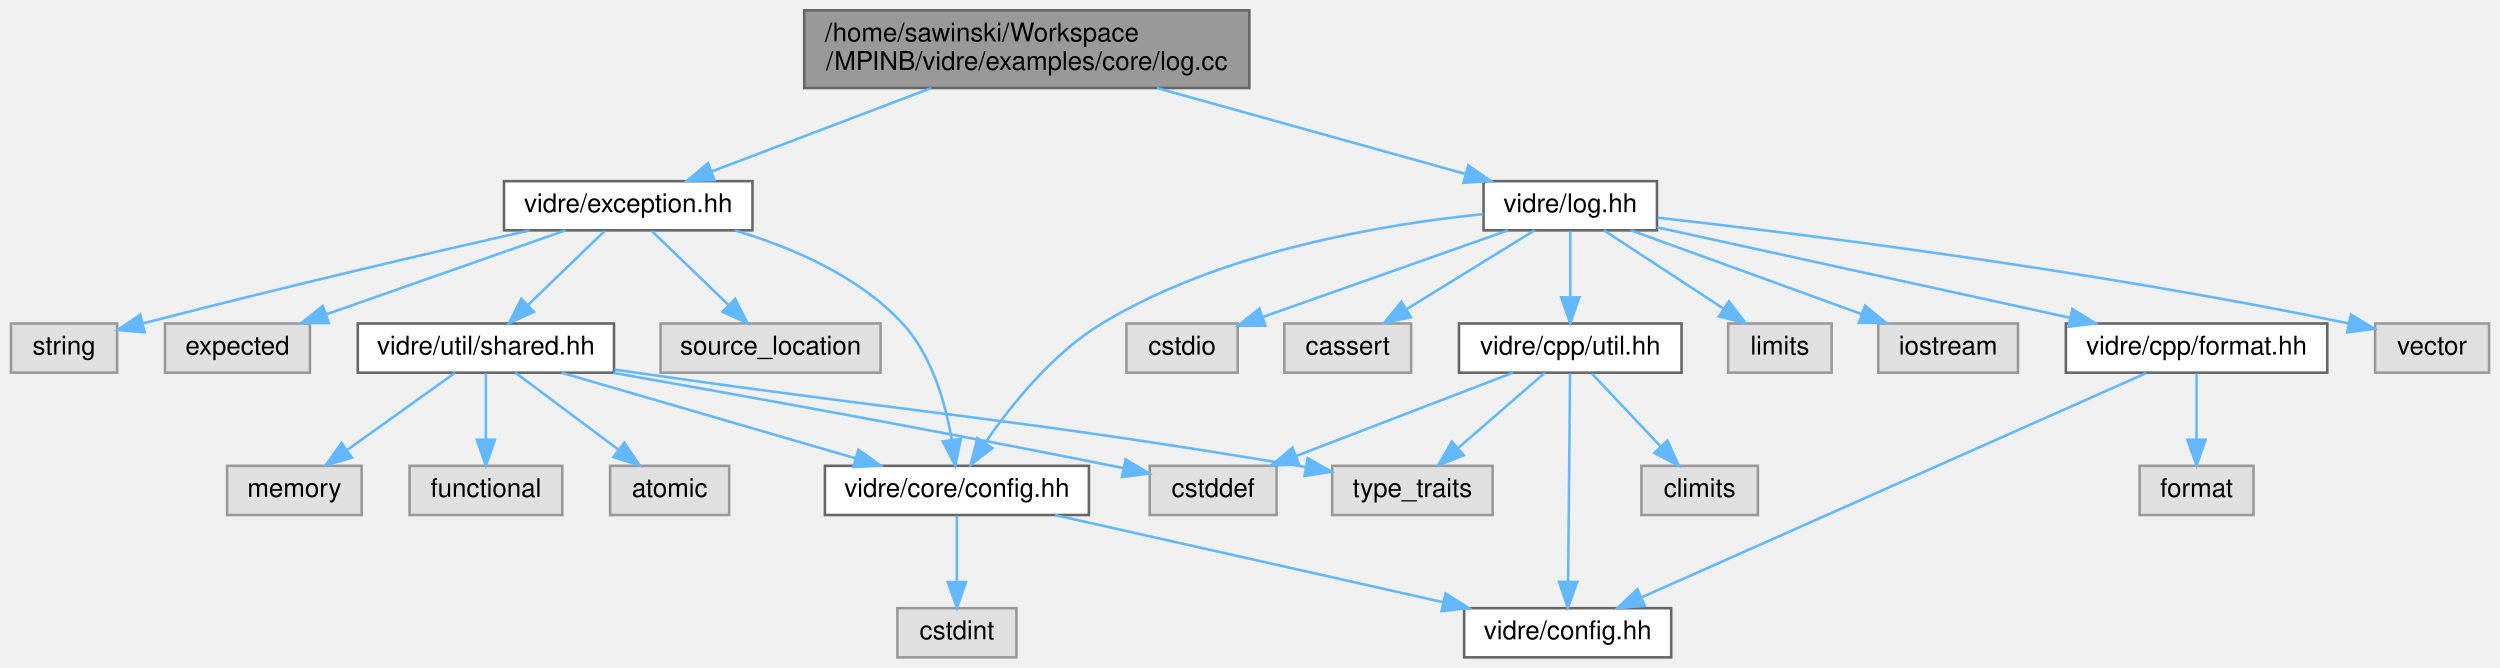
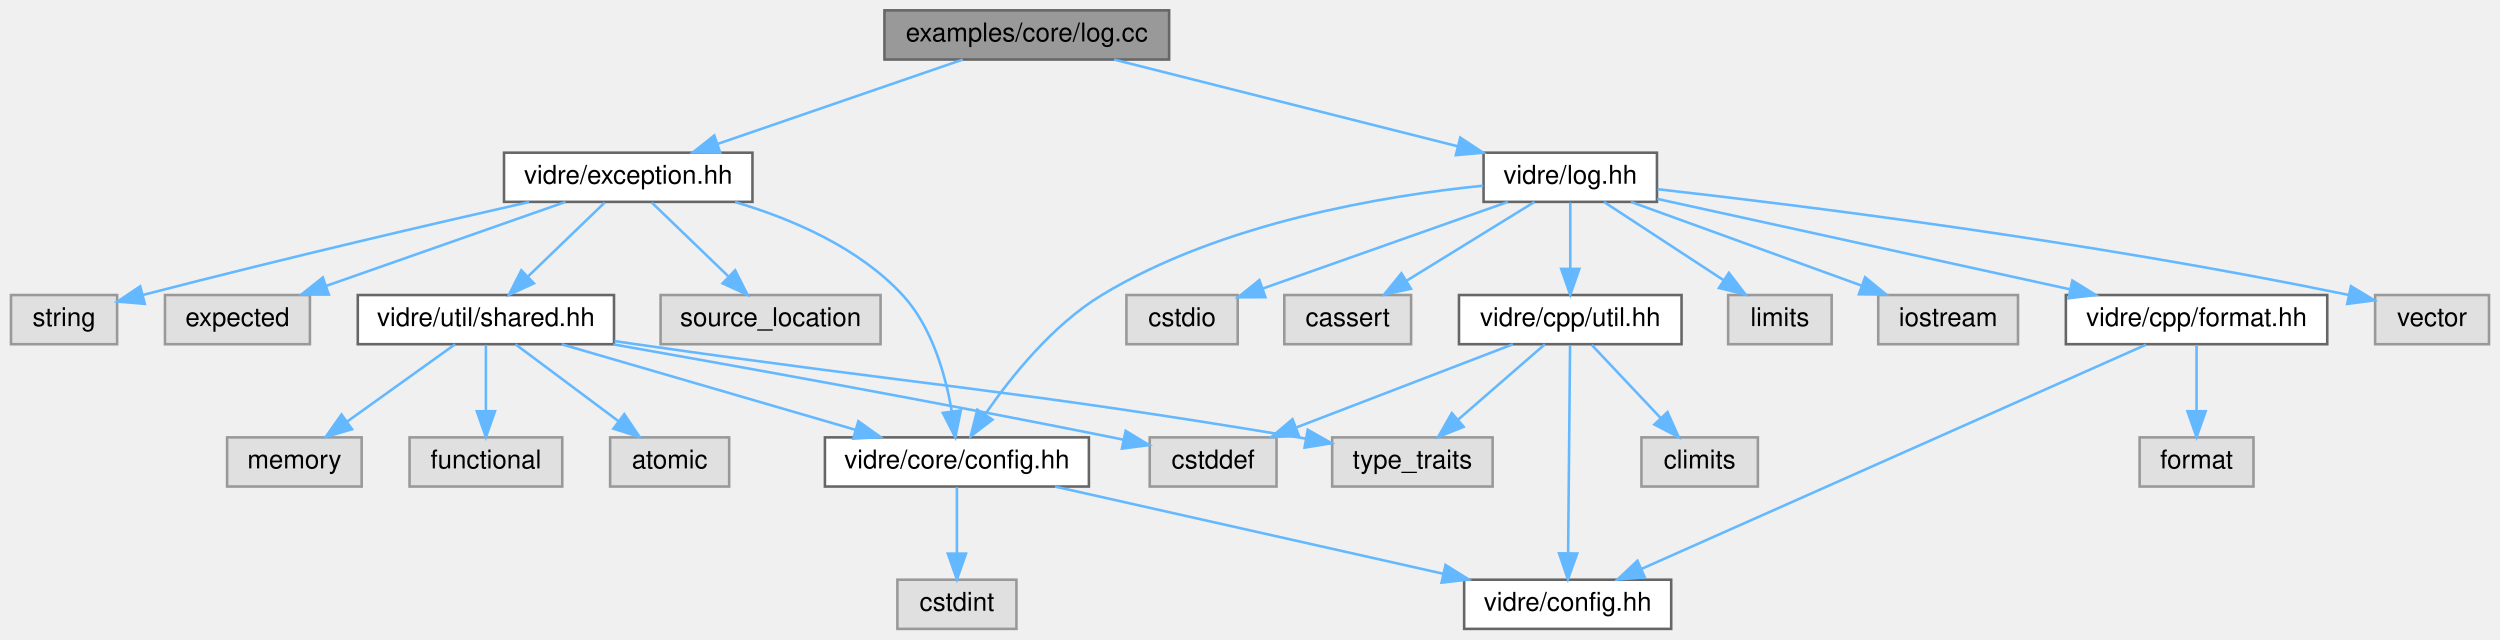
- <svg xmlns="http://www.w3.org/2000/svg" xmlns:xlink="http://www.w3.org/1999/xlink" width="966pt" height="258pt" viewBox="0.00 0.00 965.50 258.00">
-   <g id="graph0" class="graph" transform="scale(1 1) rotate(0) translate(4 254)">
+ <svg xmlns="http://www.w3.org/2000/svg" xmlns:xlink="http://www.w3.org/1999/xlink" width="966pt" height="247pt" viewBox="0.00 0.00 965.50 247.00">
+   <g id="graph0" class="graph" transform="scale(1 1) rotate(0) translate(4 243)">
    <g id="Node000001" class="node">
      <g id="a_Node000001">
        <a xlink:title=" ">
-           <polygon fill="#999999" stroke="#666666" points="478.5,-250 306.5,-250 306.5,-220 478.5,-220 478.5,-250" />
-           <text text-anchor="start" x="314.5" y="-238" font-family="Helvetica,sans-Serif" font-size="10.00">/home/sawinski/Workspace</text>
-           <text text-anchor="middle" x="392.5" y="-227" font-family="Helvetica,sans-Serif" font-size="10.00">/MPINB/vidre/examples/core/log.cc</text>
+           <polygon fill="#999999" stroke="#666666" points="447.5,-239 337.5,-239 337.5,-220 447.5,-220 447.5,-239" />
+           <text text-anchor="middle" x="392.5" y="-227" font-family="Helvetica,sans-Serif" font-size="10.00">examples/core/log.cc</text>
        </a>
      </g>
    </g>
    <g id="Node000002" class="node">
      <g id="a_Node000002">
        <a xlink:href="log_8hh.html" target="_top" xlink:title=" ">
          <polygon fill="white" stroke="#666666" points="636,-184 569,-184 569,-165 636,-165 636,-184" />
          <text text-anchor="middle" x="602.5" y="-172" font-family="Helvetica,sans-Serif" font-size="10.00">vidre/log.hh</text>
        </a>
      </g>
    </g>
    <g id="edge1_Node000001_Node000002" class="edge">
      <g id="a_edge1_Node000001_Node000002">
        <a xlink:title=" ">
-           <path fill="none" stroke="#63b8ff" d="M442.8,-219.99C479.2,-209.85 527.76,-196.32 561.75,-186.85" />
-           <polygon fill="#63b8ff" stroke="#63b8ff" points="563.1,-190.11 571.79,-184.05 561.22,-183.37 563.1,-190.11" />
+           <path fill="none" stroke="#63b8ff" d="M426.24,-219.98C462.29,-210.89 519.56,-196.43 558.98,-186.48" />
+           <polygon fill="#63b8ff" stroke="#63b8ff" points="560,-189.83 568.84,-183.99 558.29,-183.05 560,-189.83" />
        </a>
      </g>
    </g>
    <g id="Node000017" class="node">
      <g id="a_Node000017">
        <a xlink:href="core_2vidre_2exception_8hh.html" target="_top" xlink:title=" ">
          <polygon fill="white" stroke="#666666" points="286.5,-184 190.5,-184 190.5,-165 286.5,-165 286.5,-184" />
          <text text-anchor="middle" x="238.5" y="-172" font-family="Helvetica,sans-Serif" font-size="10.00">vidre/exception.hh</text>
        </a>
      </g>
    </g>
    <g id="edge18_Node000001_Node000017" class="edge">
      <g id="a_edge18_Node000001_Node000017">
        <a xlink:title=" ">
-           <path fill="none" stroke="#63b8ff" d="M355.61,-219.99C329.8,-210.18 295.65,-197.21 270.9,-187.81" />
-           <polygon fill="#63b8ff" stroke="#63b8ff" points="271.83,-184.42 261.24,-184.14 269.35,-190.96 271.83,-184.42" />
+           <path fill="none" stroke="#63b8ff" d="M367.76,-219.98C342.13,-211.16 301.87,-197.31 273.09,-187.41" />
+           <polygon fill="#63b8ff" stroke="#63b8ff" points="274.03,-184.03 263.44,-184.08 271.75,-190.65 274.03,-184.03" />
        </a>
      </g>
    </g>
    <g id="Node000003" class="node">
      <g id="a_Node000003">
        <a xlink:href="libs_2core_2vidre_2core_2config_8hh.html" target="_top" xlink:title=" ">
          <polygon fill="white" stroke="#666666" points="416.5,-74 314.5,-74 314.5,-55 416.5,-55 416.5,-74" />
          <text text-anchor="middle" x="365.5" y="-62" font-family="Helvetica,sans-Serif" font-size="10.00">vidre/core/config.hh</text>
        </a>
      </g>
    </g>
    <g id="edge2_Node000002_Node000003" class="edge">
      <g id="a_edge2_Node000002_Node000003">
        <a xlink:title=" ">
          <path fill="none" stroke="#63b8ff" d="M568.84,-171.26C530.66,-167.4 467.72,-157 421.5,-129 402.52,-117.51 386.46,-97.49 376.47,-83" />
          <polygon fill="#63b8ff" stroke="#63b8ff" points="379.23,-80.84 370.81,-74.42 373.39,-84.69 379.23,-80.84" />
        </a>
      </g>
    </g>
    <g id="Node000006" class="node">
      <g id="a_Node000006">
        <a xlink:href="core_2vidre_2cpp_2util_8hh.html" target="_top" xlink:title=" ">
          <polygon fill="white" stroke="#666666" points="645.5,-129 559.5,-129 559.5,-110 645.5,-110 645.5,-129" />
          <text text-anchor="middle" x="602.5" y="-117" font-family="Helvetica,sans-Serif" font-size="10.00">vidre/cpp/util.hh</text>
        </a>
      </g>
    </g>
    <g id="edge5_Node000002_Node000006" class="edge">
      <g id="a_edge5_Node000002_Node000006">
        <a xlink:title=" ">
          <path fill="none" stroke="#63b8ff" d="M602.5,-164.75C602.5,-157.8 602.5,-147.85 602.5,-139.13" />
          <polygon fill="#63b8ff" stroke="#63b8ff" points="606,-139.09 602.5,-129.09 599,-139.09 606,-139.09" />
        </a>
      </g>
    </g>
    <g id="Node000010" class="node">
      <g id="a_Node000010">
        <a xlink:href="core_2vidre_2cpp_2format_8hh.html" target="_top" xlink:title=" ">
          <polygon fill="white" stroke="#666666" points="895,-129 794,-129 794,-110 895,-110 895,-129" />
          <text text-anchor="middle" x="844.5" y="-117" font-family="Helvetica,sans-Serif" font-size="10.00">vidre/cpp/format.hh</text>
        </a>
      </g>
    </g>
    <g id="edge10_Node000002_Node000010" class="edge">
      <g id="a_edge10_Node000002_Node000010">
        <a xlink:title=" ">
          <path fill="none" stroke="#63b8ff" d="M636.15,-166.13C677.53,-157.07 748.09,-141.61 795.5,-131.23" />
          <polygon fill="#63b8ff" stroke="#63b8ff" points="796.51,-134.59 805.53,-129.03 795.02,-127.75 796.51,-134.59" />
        </a>
      </g>
    </g>
    <g id="Node000012" class="node">
      <g id="a_Node000012">
        <a xlink:title=" ">
          <polygon fill="#e0e0e0" stroke="#999999" points="703.5,-129 663.5,-129 663.5,-110 703.5,-110 703.5,-129" />
          <text text-anchor="middle" x="683.5" y="-117" font-family="Helvetica,sans-Serif" font-size="10.00">limits</text>
        </a>
      </g>
    </g>
    <g id="edge13_Node000002_Node000012" class="edge">
      <g id="a_edge13_Node000002_Node000012">
        <a xlink:title=" ">
          <path fill="none" stroke="#63b8ff" d="M615.51,-164.98C627.96,-156.84 646.96,-144.41 661.71,-134.76" />
          <polygon fill="#63b8ff" stroke="#63b8ff" points="663.8,-137.57 670.25,-129.17 659.96,-131.72 663.8,-137.57" />
        </a>
      </g>
    </g>
    <g id="Node000013" class="node">
      <g id="a_Node000013">
        <a xlink:title=" ">
          <polygon fill="#e0e0e0" stroke="#999999" points="775.5,-129 721.5,-129 721.5,-110 775.5,-110 775.5,-129" />
          <text text-anchor="middle" x="748.5" y="-117" font-family="Helvetica,sans-Serif" font-size="10.00">iostream</text>
        </a>
      </g>
    </g>
    <g id="edge14_Node000002_Node000013" class="edge">
      <g id="a_edge14_Node000002_Node000013">
        <a xlink:title=" ">
          <path fill="none" stroke="#63b8ff" d="M625.96,-164.98C650.08,-156.23 687.87,-142.51 715.1,-132.62" />
          <polygon fill="#63b8ff" stroke="#63b8ff" points="716.41,-135.87 724.62,-129.17 714.02,-129.29 716.41,-135.87" />
        </a>
      </g>
    </g>
    <g id="Node000014" class="node">
      <g id="a_Node000014">
        <a xlink:title=" ">
          <polygon fill="#e0e0e0" stroke="#999999" points="957.5,-129 913.5,-129 913.5,-110 957.5,-110 957.5,-129" />
          <text text-anchor="middle" x="935.5" y="-117" font-family="Helvetica,sans-Serif" font-size="10.00">vector</text>
        </a>
      </g>
    </g>
    <g id="edge15_Node000002_Node000014" class="edge">
      <g id="a_edge15_Node000002_Node000014">
        <a xlink:title=" ">
          <path fill="none" stroke="#63b8ff" d="M636.25,-169.88C690.57,-163.77 800.86,-150.14 903.34,-129.02" />
          <polygon fill="#63b8ff" stroke="#63b8ff" points="904.16,-132.43 913.23,-126.95 902.72,-125.57 904.16,-132.43" />
        </a>
      </g>
    </g>
    <g id="Node000015" class="node">
      <g id="a_Node000015">
        <a xlink:title=" ">
          <polygon fill="#e0e0e0" stroke="#999999" points="474,-129 431,-129 431,-110 474,-110 474,-129" />
          <text text-anchor="middle" x="452.5" y="-117" font-family="Helvetica,sans-Serif" font-size="10.00">cstdio</text>
        </a>
      </g>
    </g>
    <g id="edge16_Node000002_Node000015" class="edge">
      <g id="a_edge16_Node000002_Node000015">
        <a xlink:title=" ">
          <path fill="none" stroke="#63b8ff" d="M578.4,-164.98C552.73,-155.92 512,-141.53 483.86,-131.58" />
          <polygon fill="#63b8ff" stroke="#63b8ff" points="484.7,-128.17 474.11,-128.13 482.37,-134.77 484.7,-128.17" />
        </a>
      </g>
    </g>
    <g id="Node000016" class="node">
      <g id="a_Node000016">
        <a xlink:title=" ">
          <polygon fill="#e0e0e0" stroke="#999999" points="541,-129 492,-129 492,-110 541,-110 541,-129" />
          <text text-anchor="middle" x="516.5" y="-117" font-family="Helvetica,sans-Serif" font-size="10.00">cassert</text>
        </a>
      </g>
    </g>
    <g id="edge17_Node000002_Node000016" class="edge">
      <g id="a_edge17_Node000002_Node000016">
        <a xlink:title=" ">
          <path fill="none" stroke="#63b8ff" d="M588.68,-164.98C575.35,-156.77 554.92,-144.18 539.19,-134.49" />
          <polygon fill="#63b8ff" stroke="#63b8ff" points="540.92,-131.44 530.57,-129.17 537.25,-137.4 540.92,-131.44" />
        </a>
      </g>
    </g>
    <g id="Node000004" class="node">
      <g id="a_Node000004">
        <a xlink:href="vidre_2config_8hh.html" target="_top" xlink:title=" ">
          <polygon fill="white" stroke="#666666" points="641.5,-19 561.5,-19 561.5,0 641.5,0 641.5,-19" />
          <text text-anchor="middle" x="601.5" y="-7" font-family="Helvetica,sans-Serif" font-size="10.00">vidre/config.hh</text>
        </a>
      </g>
    </g>
    <g id="edge3_Node000003_Node000004" class="edge">
      <g id="a_edge3_Node000003_Node000004">
        <a xlink:title=" ">
          <path fill="none" stroke="#63b8ff" d="M403.42,-54.98C444.15,-45.84 509,-31.27 553.32,-21.32" />
          <polygon fill="#63b8ff" stroke="#63b8ff" points="554.3,-24.69 563.29,-19.08 552.76,-17.86 554.3,-24.69" />
        </a>
      </g>
    </g>
    <g id="Node000005" class="node">
      <g id="a_Node000005">
        <a xlink:title=" ">
          <polygon fill="#e0e0e0" stroke="#999999" points="388.5,-19 342.5,-19 342.5,0 388.5,0 388.5,-19" />
          <text text-anchor="middle" x="365.5" y="-7" font-family="Helvetica,sans-Serif" font-size="10.00">cstdint</text>
        </a>
      </g>
    </g>
    <g id="edge4_Node000003_Node000005" class="edge">
      <g id="a_edge4_Node000003_Node000005">
        <a xlink:title=" ">
          <path fill="none" stroke="#63b8ff" d="M365.5,-54.75C365.5,-47.8 365.5,-37.85 365.5,-29.13" />
          <polygon fill="#63b8ff" stroke="#63b8ff" points="369,-29.09 365.5,-19.09 362,-29.09 369,-29.09" />
        </a>
      </g>
    </g>
    <g id="edge6_Node000006_Node000004" class="edge">
      <g id="a_edge6_Node000006_Node000004">
        <a xlink:title=" ">
          <path fill="none" stroke="#63b8ff" d="M602.42,-109.66C602.26,-92.17 601.89,-52.8 601.67,-29.27" />
          <polygon fill="#63b8ff" stroke="#63b8ff" points="605.17,-29.13 601.58,-19.16 598.17,-29.19 605.17,-29.13" />
        </a>
      </g>
    </g>
    <g id="Node000007" class="node">
      <g id="a_Node000007">
        <a xlink:title=" ">
          <polygon fill="#e0e0e0" stroke="#999999" points="572.5,-74 510.5,-74 510.5,-55 572.5,-55 572.5,-74" />
          <text text-anchor="middle" x="541.5" y="-62" font-family="Helvetica,sans-Serif" font-size="10.00">type_traits</text>
        </a>
      </g>
    </g>
    <g id="edge7_Node000006_Node000007" class="edge">
      <g id="a_edge7_Node000006_Node000007">
        <a xlink:title=" ">
          <path fill="none" stroke="#63b8ff" d="M592.7,-109.98C583.68,-102.15 570.09,-90.34 559.18,-80.86" />
          <polygon fill="#63b8ff" stroke="#63b8ff" points="561.32,-78.09 551.48,-74.17 556.73,-83.37 561.32,-78.09" />
        </a>
      </g>
    </g>
    <g id="Node000008" class="node">
      <g id="a_Node000008">
        <a xlink:title=" ">
          <polygon fill="#e0e0e0" stroke="#999999" points="675,-74 630,-74 630,-55 675,-55 675,-74" />
          <text text-anchor="middle" x="652.5" y="-62" font-family="Helvetica,sans-Serif" font-size="10.00">climits</text>
        </a>
      </g>
    </g>
    <g id="edge8_Node000006_Node000008" class="edge">
      <g id="a_edge8_Node000006_Node000008">
        <a xlink:title=" ">
          <path fill="none" stroke="#63b8ff" d="M610.76,-109.75C617.96,-102.11 628.61,-90.82 637.35,-81.56" />
          <polygon fill="#63b8ff" stroke="#63b8ff" points="640.08,-83.76 644.4,-74.09 634.99,-78.96 640.08,-83.76" />
        </a>
      </g>
    </g>
    <g id="Node000009" class="node">
      <g id="a_Node000009">
        <a xlink:title=" ">
          <polygon fill="#e0e0e0" stroke="#999999" points="489,-74 440,-74 440,-55 489,-55 489,-74" />
          <text text-anchor="middle" x="464.5" y="-62" font-family="Helvetica,sans-Serif" font-size="10.00">cstddef</text>
        </a>
      </g>
    </g>
    <g id="edge9_Node000006_Node000009" class="edge">
      <g id="a_edge9_Node000006_Node000009">
        <a xlink:title=" ">
          <path fill="none" stroke="#63b8ff" d="M580.33,-109.98C557.73,-101.3 522.44,-87.75 496.75,-77.88" />
          <polygon fill="#63b8ff" stroke="#63b8ff" points="497.67,-74.49 487.08,-74.17 495.16,-81.02 497.67,-74.49" />
        </a>
      </g>
    </g>
    <g id="edge11_Node000010_Node000004" class="edge">
      <g id="a_edge11_Node000010_Node000004">
        <a xlink:title=" ">
          <path fill="none" stroke="#63b8ff" d="M825.03,-109.84C782.26,-90.84 680,-45.39 630,-23.17" />
          <polygon fill="#63b8ff" stroke="#63b8ff" points="631.29,-19.91 620.73,-19.05 628.45,-26.31 631.29,-19.91" />
        </a>
      </g>
    </g>
    <g id="Node000011" class="node">
      <g id="a_Node000011">
        <a xlink:title=" ">
          <polygon fill="#e0e0e0" stroke="#999999" points="866.5,-74 822.5,-74 822.5,-55 866.5,-55 866.5,-74" />
          <text text-anchor="middle" x="844.5" y="-62" font-family="Helvetica,sans-Serif" font-size="10.00">format</text>
        </a>
      </g>
    </g>
    <g id="edge12_Node000010_Node000011" class="edge">
      <g id="a_edge12_Node000010_Node000011">
        <a xlink:title=" ">
          <path fill="none" stroke="#63b8ff" d="M844.5,-109.75C844.5,-102.8 844.5,-92.85 844.5,-84.13" />
          <polygon fill="#63b8ff" stroke="#63b8ff" points="848,-84.09 844.5,-74.09 841,-84.09 848,-84.09" />
        </a>
      </g>
    </g>
    <g id="edge19_Node000017_Node000003" class="edge">
      <g id="a_edge19_Node000017_Node000003">
        <a xlink:title=" ">
          <path fill="none" stroke="#63b8ff" d="M279.79,-164.93C301.69,-158.44 327.49,-147.39 344.5,-129 355.95,-116.62 361.16,-97.86 363.54,-83.94" />
          <polygon fill="#63b8ff" stroke="#63b8ff" points="367,-84.4 364.89,-74.02 360.07,-83.45 367,-84.4" />
        </a>
      </g>
    </g>
    <g id="Node000018" class="node">
      <g id="a_Node000018">
        <a xlink:href="shared_8hh.html" target="_top" xlink:title=" ">
          <polygon fill="white" stroke="#666666" points="233,-129 134,-129 134,-110 233,-110 233,-129" />
          <text text-anchor="middle" x="183.5" y="-117" font-family="Helvetica,sans-Serif" font-size="10.00">vidre/util/shared.hh</text>
        </a>
      </g>
    </g>
    <g id="edge20_Node000017_Node000018" class="edge">
      <g id="a_edge20_Node000017_Node000018">
        <a xlink:title=" ">
          <path fill="none" stroke="#63b8ff" d="M229.42,-164.75C221.41,-157.03 209.54,-145.6 199.88,-136.28" />
          <polygon fill="#63b8ff" stroke="#63b8ff" points="202.04,-133.51 192.41,-129.09 197.19,-138.55 202.04,-133.51" />
        </a>
      </g>
    </g>
    <g id="Node000022" class="node">
      <g id="a_Node000022">
        <a xlink:title=" ">
          <polygon fill="#e0e0e0" stroke="#999999" points="336,-129 251,-129 251,-110 336,-110 336,-129" />
          <text text-anchor="middle" x="293.5" y="-117" font-family="Helvetica,sans-Serif" font-size="10.00">source_location</text>
        </a>
      </g>
    </g>
    <g id="edge27_Node000017_Node000022" class="edge">
      <g id="a_edge27_Node000017_Node000022">
        <a xlink:title=" ">
          <path fill="none" stroke="#63b8ff" d="M247.58,-164.75C255.59,-157.03 267.46,-145.6 277.12,-136.28" />
          <polygon fill="#63b8ff" stroke="#63b8ff" points="279.81,-138.55 284.59,-129.09 274.96,-133.51 279.81,-138.55" />
        </a>
      </g>
    </g>
    <g id="Node000023" class="node">
      <g id="a_Node000023">
        <a xlink:title=" ">
          <polygon fill="#e0e0e0" stroke="#999999" points="41,-129 0,-129 0,-110 41,-110 41,-129" />
          <text text-anchor="middle" x="20.5" y="-117" font-family="Helvetica,sans-Serif" font-size="10.00">string</text>
        </a>
      </g>
    </g>
    <g id="edge28_Node000017_Node000023" class="edge">
      <g id="a_edge28_Node000017_Node000023">
        <a xlink:title=" ">
          <path fill="none" stroke="#63b8ff" d="M200.21,-164.95C164.22,-156.8 108.61,-143.92 51.12,-129.07" />
          <polygon fill="#63b8ff" stroke="#63b8ff" points="51.68,-125.6 41.12,-126.47 49.92,-132.37 51.68,-125.6" />
        </a>
      </g>
    </g>
    <g id="Node000024" class="node">
      <g id="a_Node000024">
        <a xlink:title=" ">
          <polygon fill="#e0e0e0" stroke="#999999" points="115.5,-129 59.5,-129 59.5,-110 115.5,-110 115.5,-129" />
          <text text-anchor="middle" x="87.5" y="-117" font-family="Helvetica,sans-Serif" font-size="10.00">expected</text>
        </a>
      </g>
    </g>
    <g id="edge29_Node000017_Node000024" class="edge">
      <g id="a_edge29_Node000017_Node000024">
        <a xlink:title=" ">
          <path fill="none" stroke="#63b8ff" d="M214.24,-164.98C189.18,-156.19 149.87,-142.39 121.67,-132.49" />
          <polygon fill="#63b8ff" stroke="#63b8ff" points="122.8,-129.18 112.2,-129.17 120.48,-135.78 122.8,-129.18" />
        </a>
      </g>
    </g>
    <g id="edge21_Node000018_Node000003" class="edge">
      <g id="a_edge21_Node000018_Node000003">
        <a xlink:title=" ">
          <path fill="none" stroke="#63b8ff" d="M212.74,-109.98C243.56,-101.01 292.28,-86.82 326.39,-76.89" />
          <polygon fill="#63b8ff" stroke="#63b8ff" points="327.41,-80.24 336.03,-74.08 325.45,-73.52 327.41,-80.24" />
        </a>
      </g>
    </g>
    <g id="edge24_Node000018_Node000007" class="edge">
      <g id="a_edge24_Node000018_Node000007">
        <a xlink:title=" ">
          <path fill="none" stroke="#63b8ff" d="M233.17,-111.2C235.99,-110.79 238.78,-110.39 241.5,-110 355.23,-93.67 384.17,-92.9 497.5,-74 498.41,-73.85 499.32,-73.69 500.25,-73.53" />
          <polygon fill="#63b8ff" stroke="#63b8ff" points="501.06,-76.94 510.29,-71.73 499.83,-70.05 501.06,-76.94" />
        </a>
      </g>
    </g>
    <g id="edge23_Node000018_Node000009" class="edge">
      <g id="a_edge23_Node000018_Node000009">
        <a xlink:title=" ">
          <path fill="none" stroke="#63b8ff" d="M232.72,-109.94C281.68,-101.3 358.91,-87.38 425.5,-74 426.94,-73.71 428.42,-73.41 429.9,-73.1" />
          <polygon fill="#63b8ff" stroke="#63b8ff" points="430.71,-76.51 439.77,-71.02 429.26,-69.66 430.71,-76.51" />
        </a>
      </g>
    </g>
    <g id="Node000019" class="node">
      <g id="a_Node000019">
        <a xlink:title=" ">
          <polygon fill="#e0e0e0" stroke="#999999" points="277.5,-74 231.5,-74 231.5,-55 277.5,-55 277.5,-74" />
          <text text-anchor="middle" x="254.5" y="-62" font-family="Helvetica,sans-Serif" font-size="10.00">atomic</text>
        </a>
      </g>
    </g>
    <g id="edge22_Node000018_Node000019" class="edge">
      <g id="a_edge22_Node000018_Node000019">
        <a xlink:title=" ">
          <path fill="none" stroke="#63b8ff" d="M194.91,-109.98C205.61,-102 221.84,-89.88 234.66,-80.31" />
          <polygon fill="#63b8ff" stroke="#63b8ff" points="236.97,-82.96 242.89,-74.17 232.78,-77.35 236.97,-82.96" />
        </a>
      </g>
    </g>
    <g id="Node000020" class="node">
      <g id="a_Node000020">
        <a xlink:title=" ">
          <polygon fill="#e0e0e0" stroke="#999999" points="135.5,-74 83.5,-74 83.5,-55 135.5,-55 135.5,-74" />
          <text text-anchor="middle" x="109.5" y="-62" font-family="Helvetica,sans-Serif" font-size="10.00">memory</text>
        </a>
      </g>
    </g>
    <g id="edge25_Node000018_Node000020" class="edge">
      <g id="a_edge25_Node000018_Node000020">
        <a xlink:title=" ">
          <path fill="none" stroke="#63b8ff" d="M171.61,-109.98C160.35,-101.92 143.21,-89.65 129.79,-80.03" />
          <polygon fill="#63b8ff" stroke="#63b8ff" points="131.77,-77.15 121.61,-74.17 127.7,-82.84 131.77,-77.15" />
        </a>
      </g>
    </g>
    <g id="Node000021" class="node">
      <g id="a_Node000021">
        <a xlink:title=" ">
          <polygon fill="#e0e0e0" stroke="#999999" points="213,-74 154,-74 154,-55 213,-55 213,-74" />
          <text text-anchor="middle" x="183.5" y="-62" font-family="Helvetica,sans-Serif" font-size="10.00">functional</text>
        </a>
      </g>
    </g>
    <g id="edge26_Node000018_Node000021" class="edge">
      <g id="a_edge26_Node000018_Node000021">
        <a xlink:title=" ">
          <path fill="none" stroke="#63b8ff" d="M183.5,-109.75C183.5,-102.8 183.5,-92.85 183.5,-84.13" />
          <polygon fill="#63b8ff" stroke="#63b8ff" points="187,-84.09 183.5,-74.09 180,-84.09 187,-84.09" />
        </a>
      </g>
    </g>
  </g>
</svg>
